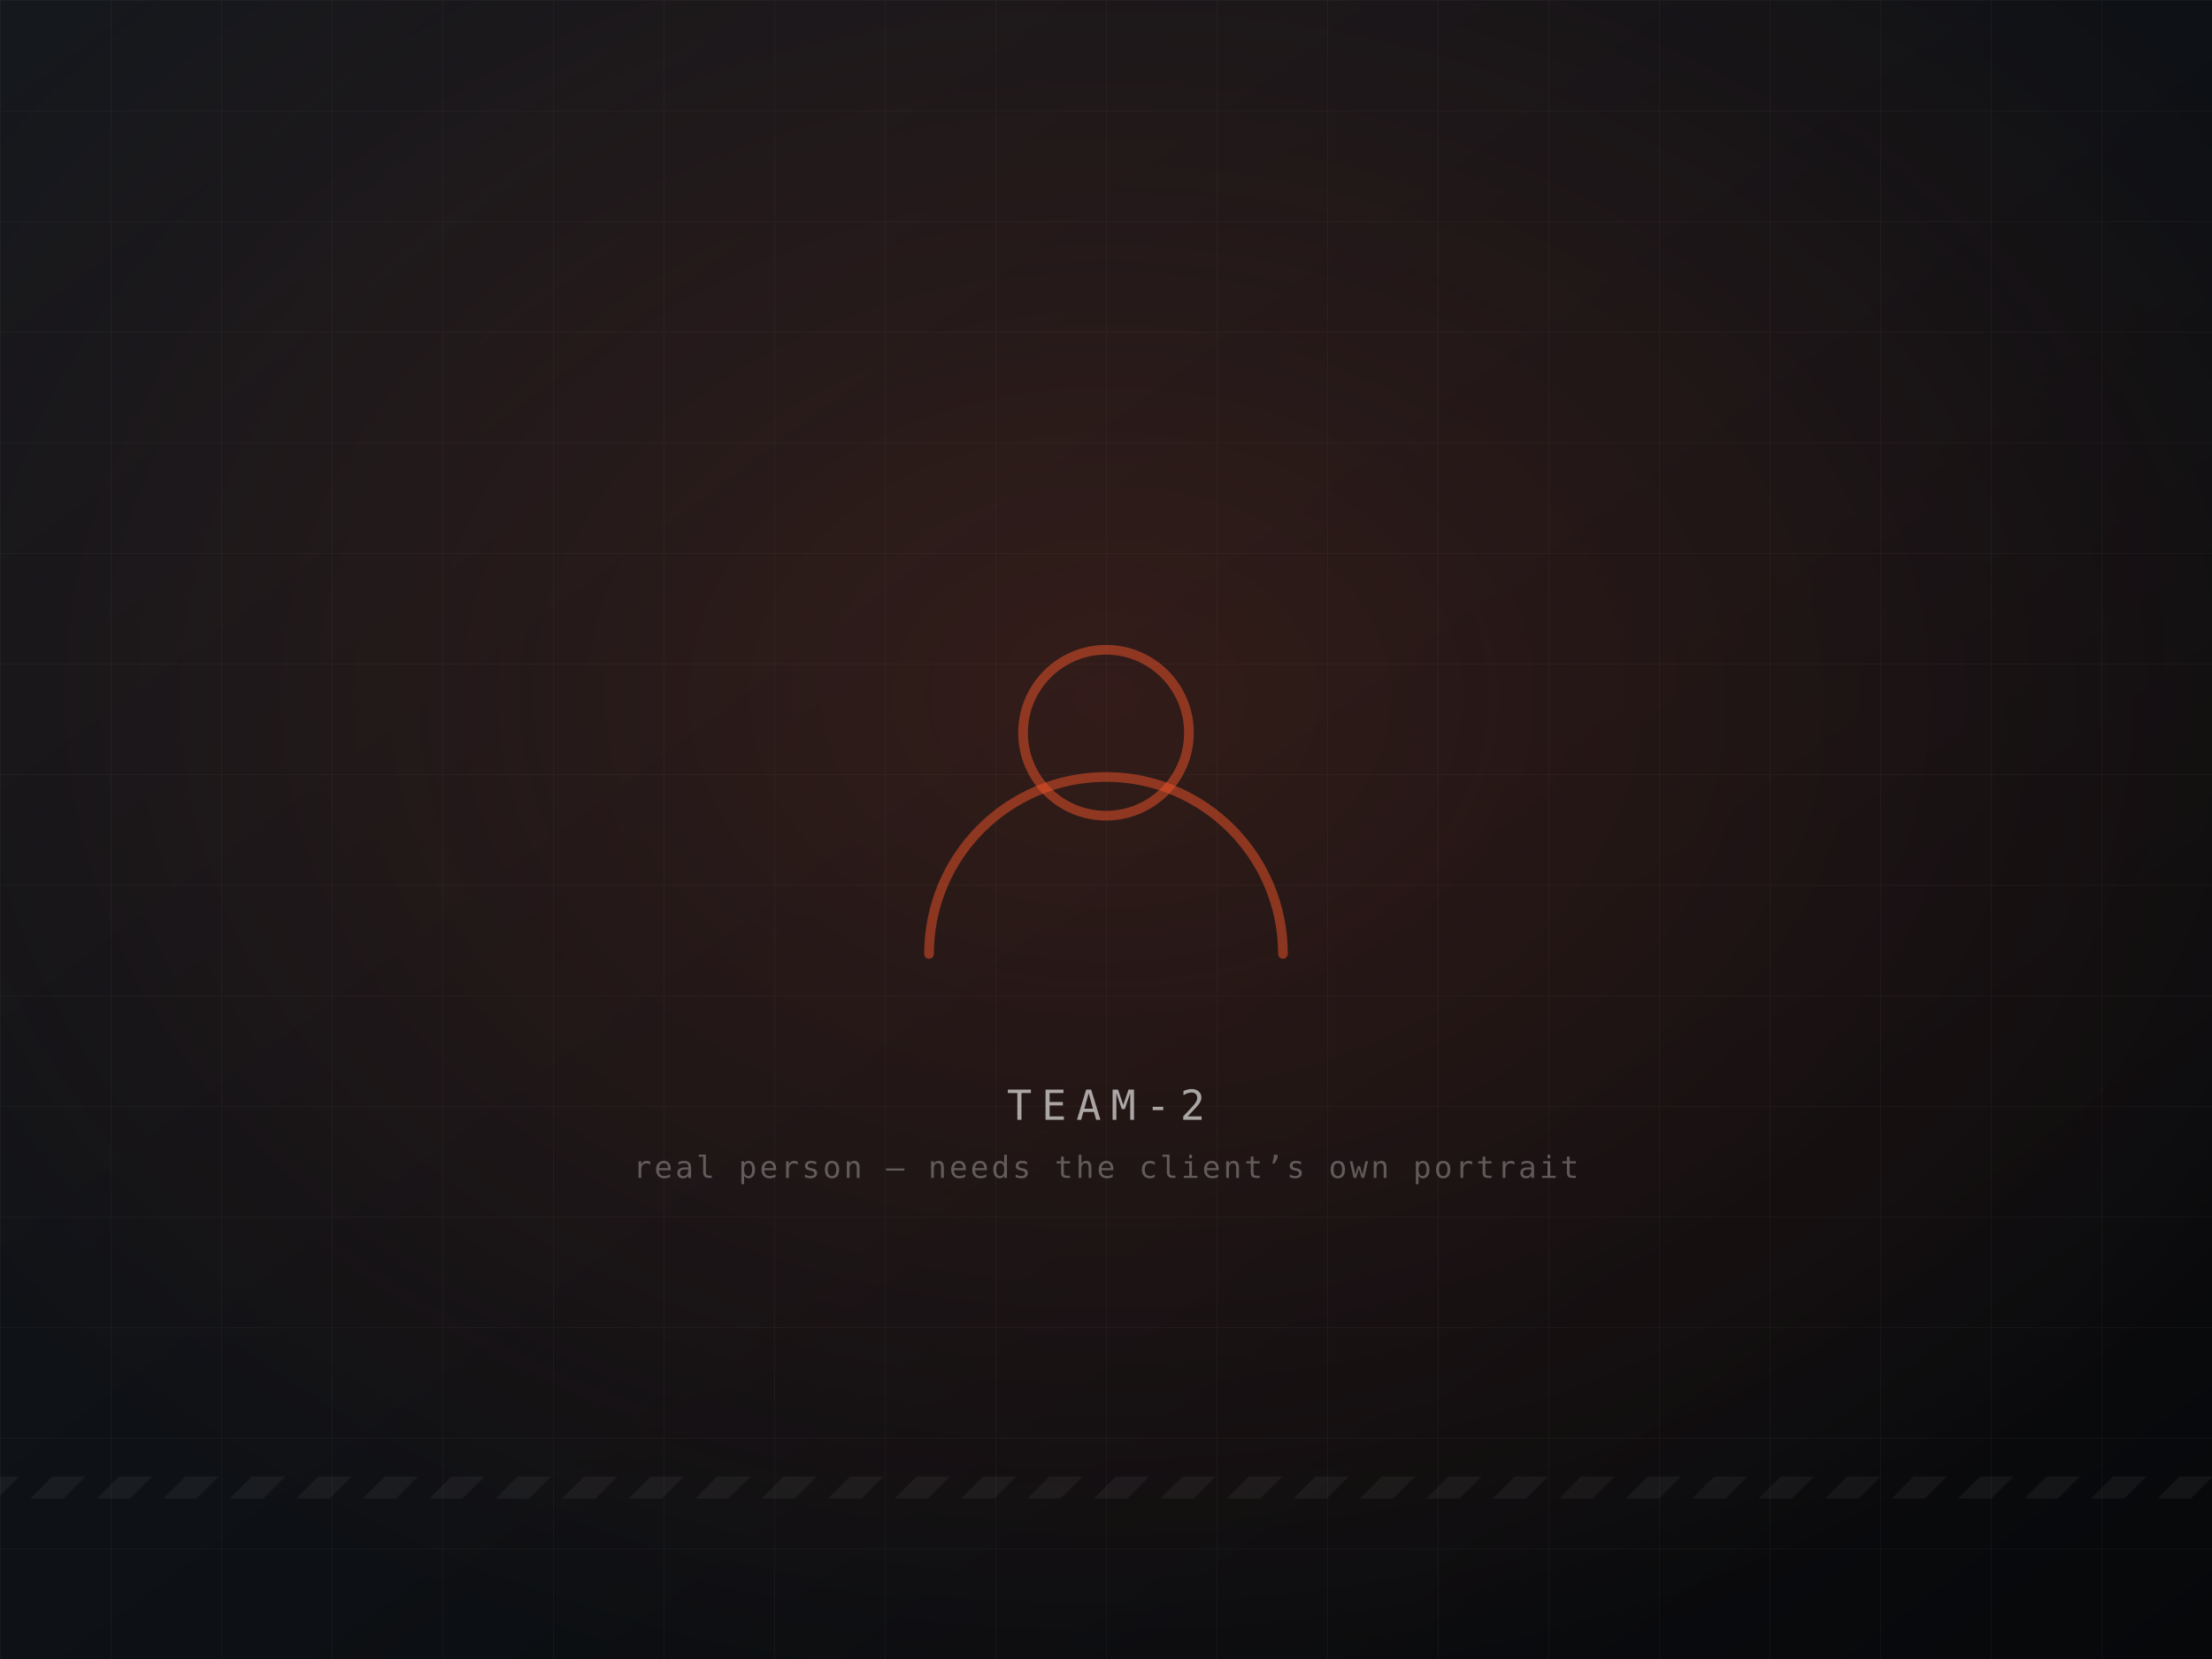
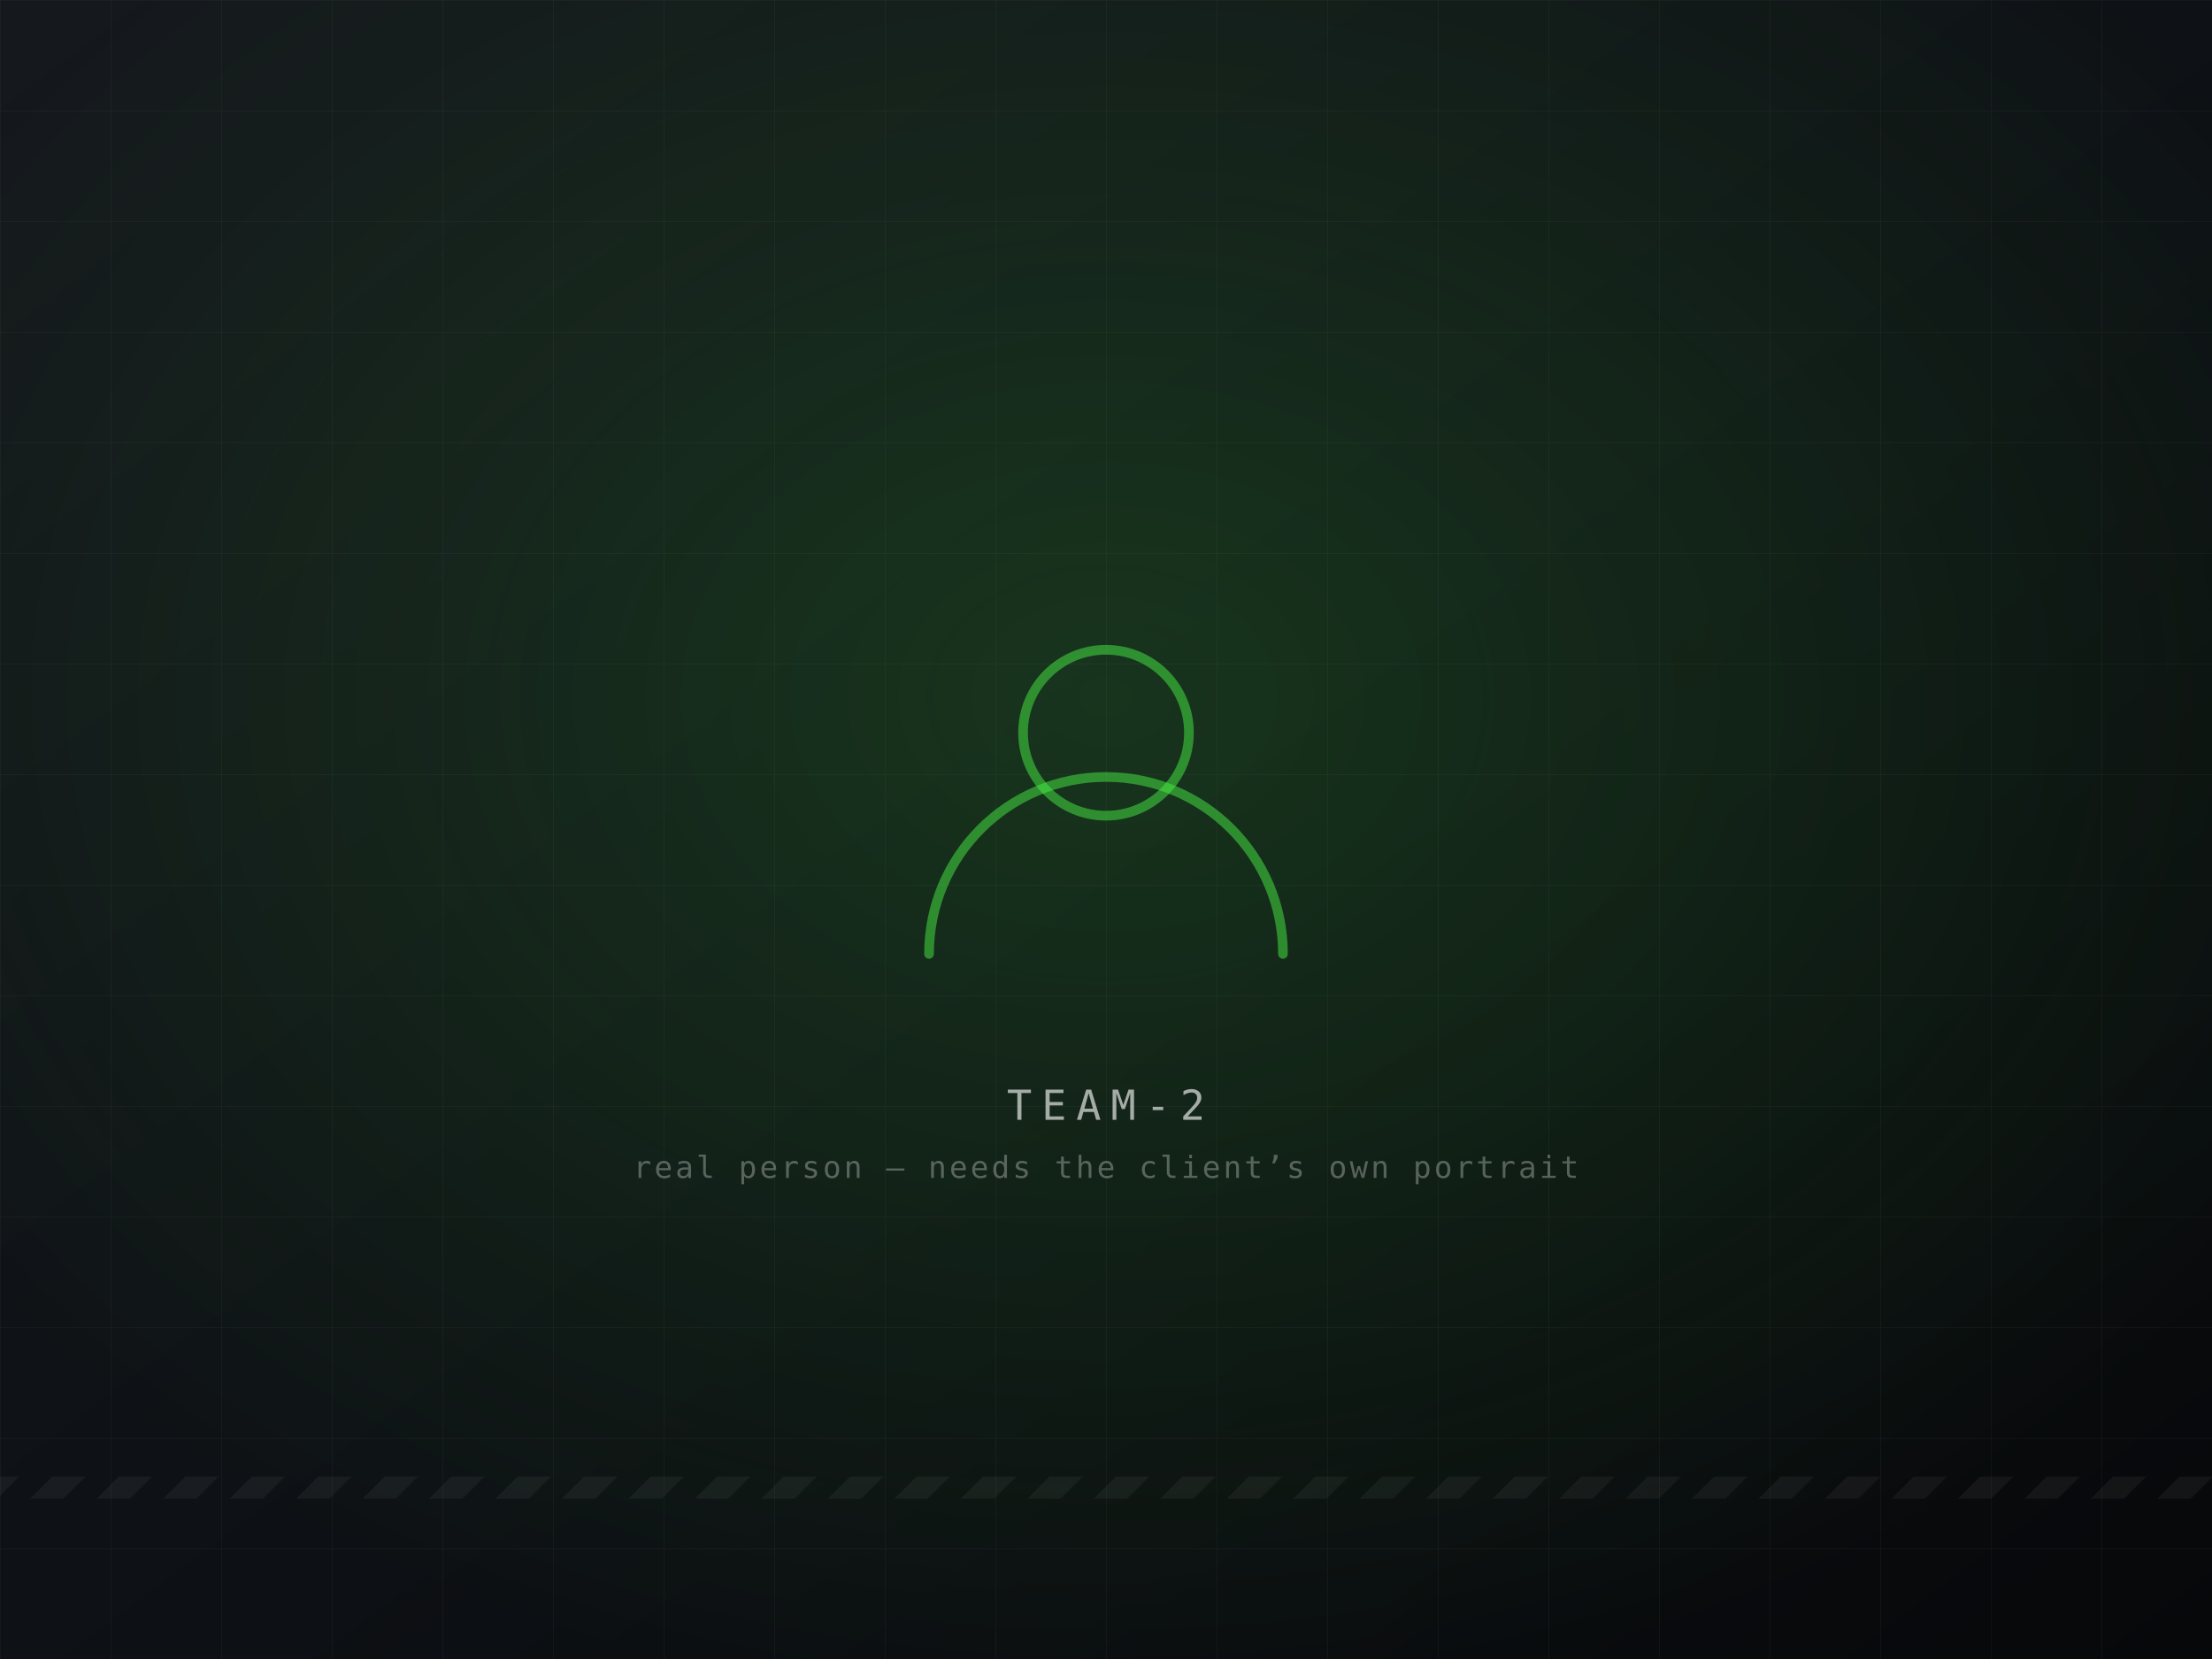
<svg xmlns="http://www.w3.org/2000/svg" viewBox="0 0 1600 1200" width="1600" height="1200" role="img" aria-label="real person — needs the client’s own portrait">
  <defs>
    <linearGradient id="bgteam2" x1="0" y1="0" x2="1" y2="1">
      <stop offset="0" stop-color="#15181d" />
      <stop offset="0.55" stop-color="#0d1014" />
      <stop offset="1" stop-color="#07080a" />
    </linearGradient>
    <radialGradient id="glowteam2" cx="0.5" cy="0.42" r="0.62">
-       <stop offset="0" stop-color="#f0552b" stop-opacity="0.16" />
-       <stop offset="1" stop-color="#f0552b" stop-opacity="0" />
+       <stop offset="0" stop-color="#49ef45" stop-opacity="0.16" />
+       <stop offset="1" stop-color="#49ef45" stop-opacity="0" />
    </radialGradient>
    <pattern id="gridteam2" width="80" height="80" patternUnits="userSpaceOnUse">
      <path d="M80 0H0V80" fill="none" stroke="#ffffff" stroke-opacity="0.05" stroke-width="1" />
    </pattern>
    <pattern id="stripeteam2" width="34" height="34" patternUnits="userSpaceOnUse" patternTransform="rotate(45)">
      <rect width="17" height="34" fill="#ffffff" fill-opacity="0.05" />
    </pattern>
  </defs>
  <rect width="1600" height="1200" fill="url(#bgteam2)" />
  <rect width="1600" height="1200" fill="url(#gridteam2)" />
  <rect width="1600" height="1200" fill="url(#glowteam2)" />
  <rect x="0" y="1068" width="1600" height="16" fill="url(#stripeteam2)" />
  <g transform="translate(560, 410) scale(2)">
-     <g fill="none" stroke="#f0552b" stroke-opacity="0.5" stroke-width="3.5" stroke-linecap="round" stroke-linejoin="round">
+     <g fill="none" stroke="#49ef45" stroke-opacity="0.5" stroke-width="3.5" stroke-linecap="round" stroke-linejoin="round">
      <circle cx="120" cy="60" r="30" />
      <path d="M56 140a64 64 0 0 1 128 0" />
    </g>
  </g>
  <g transform="translate(800, 810)" text-anchor="middle" font-family="ui-monospace, SFMono-Regular, Menlo, monospace">
    <text y="0" fill="#ffffff" fill-opacity="0.62" font-size="30" letter-spacing="7">TEAM-2</text>
    <text y="42" fill="#ffffff" fill-opacity="0.30" font-size="22" letter-spacing="2">real person — needs the client’s own portrait</text>
  </g>
</svg>
